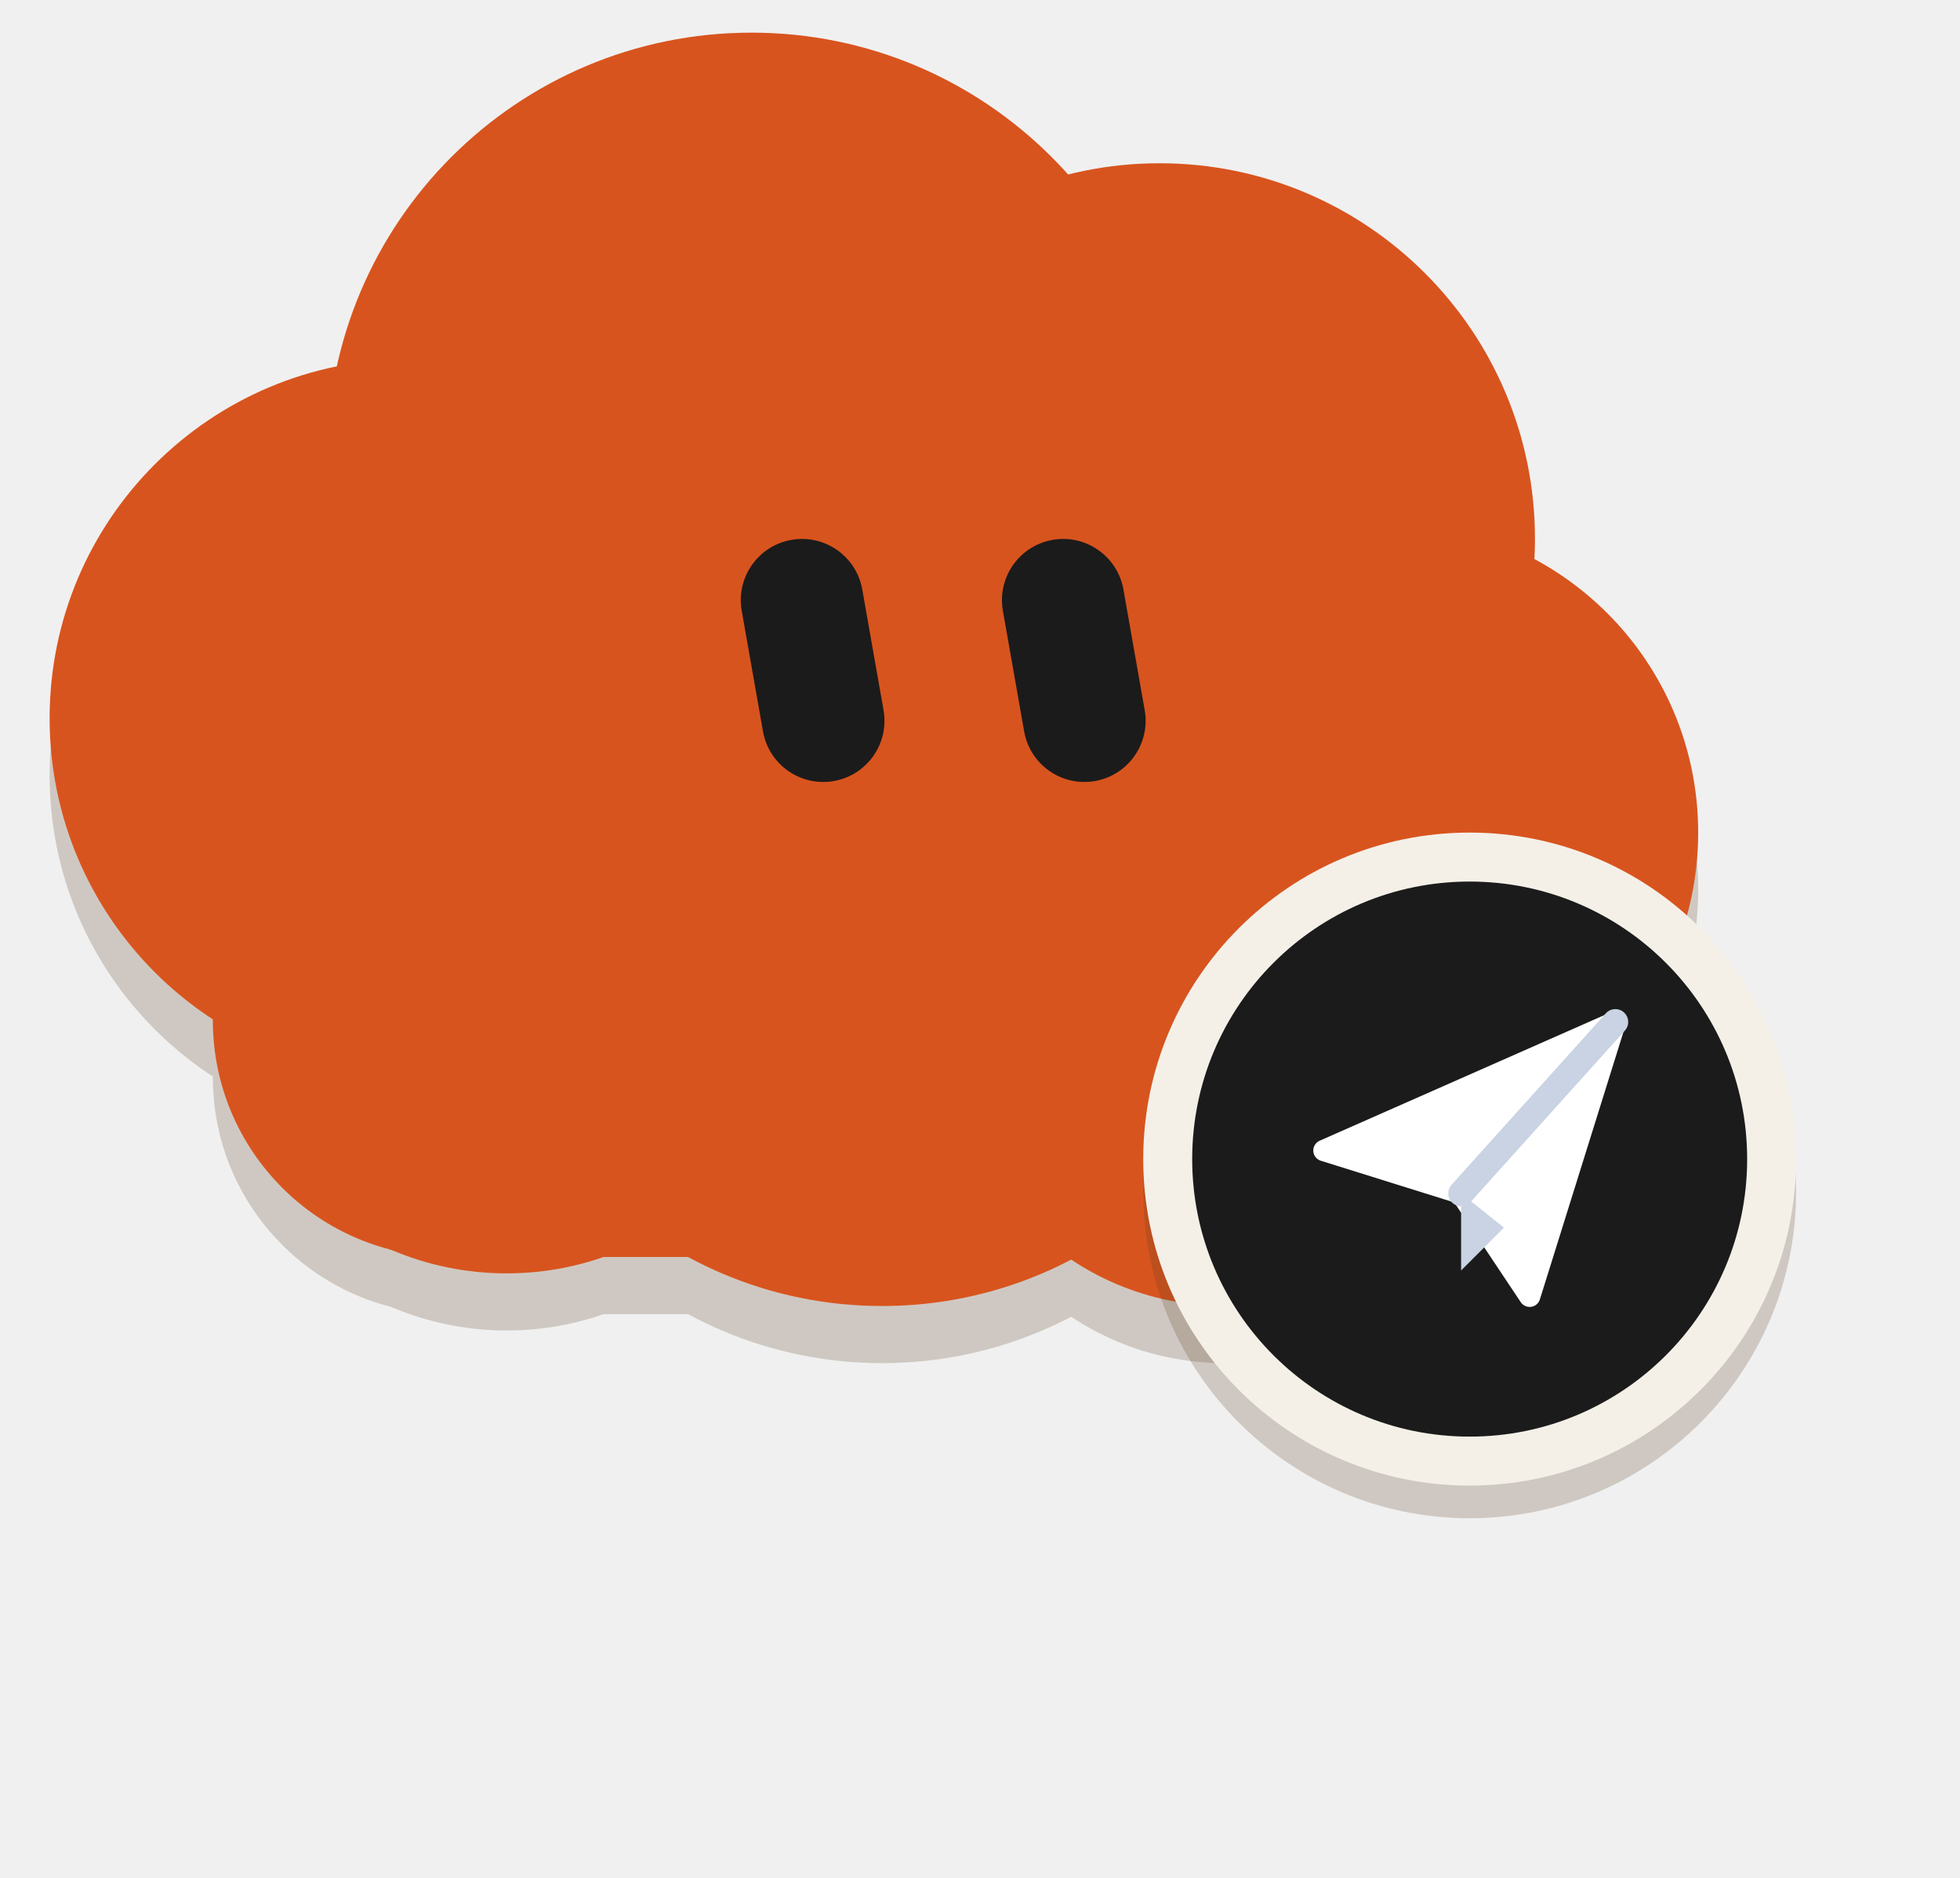
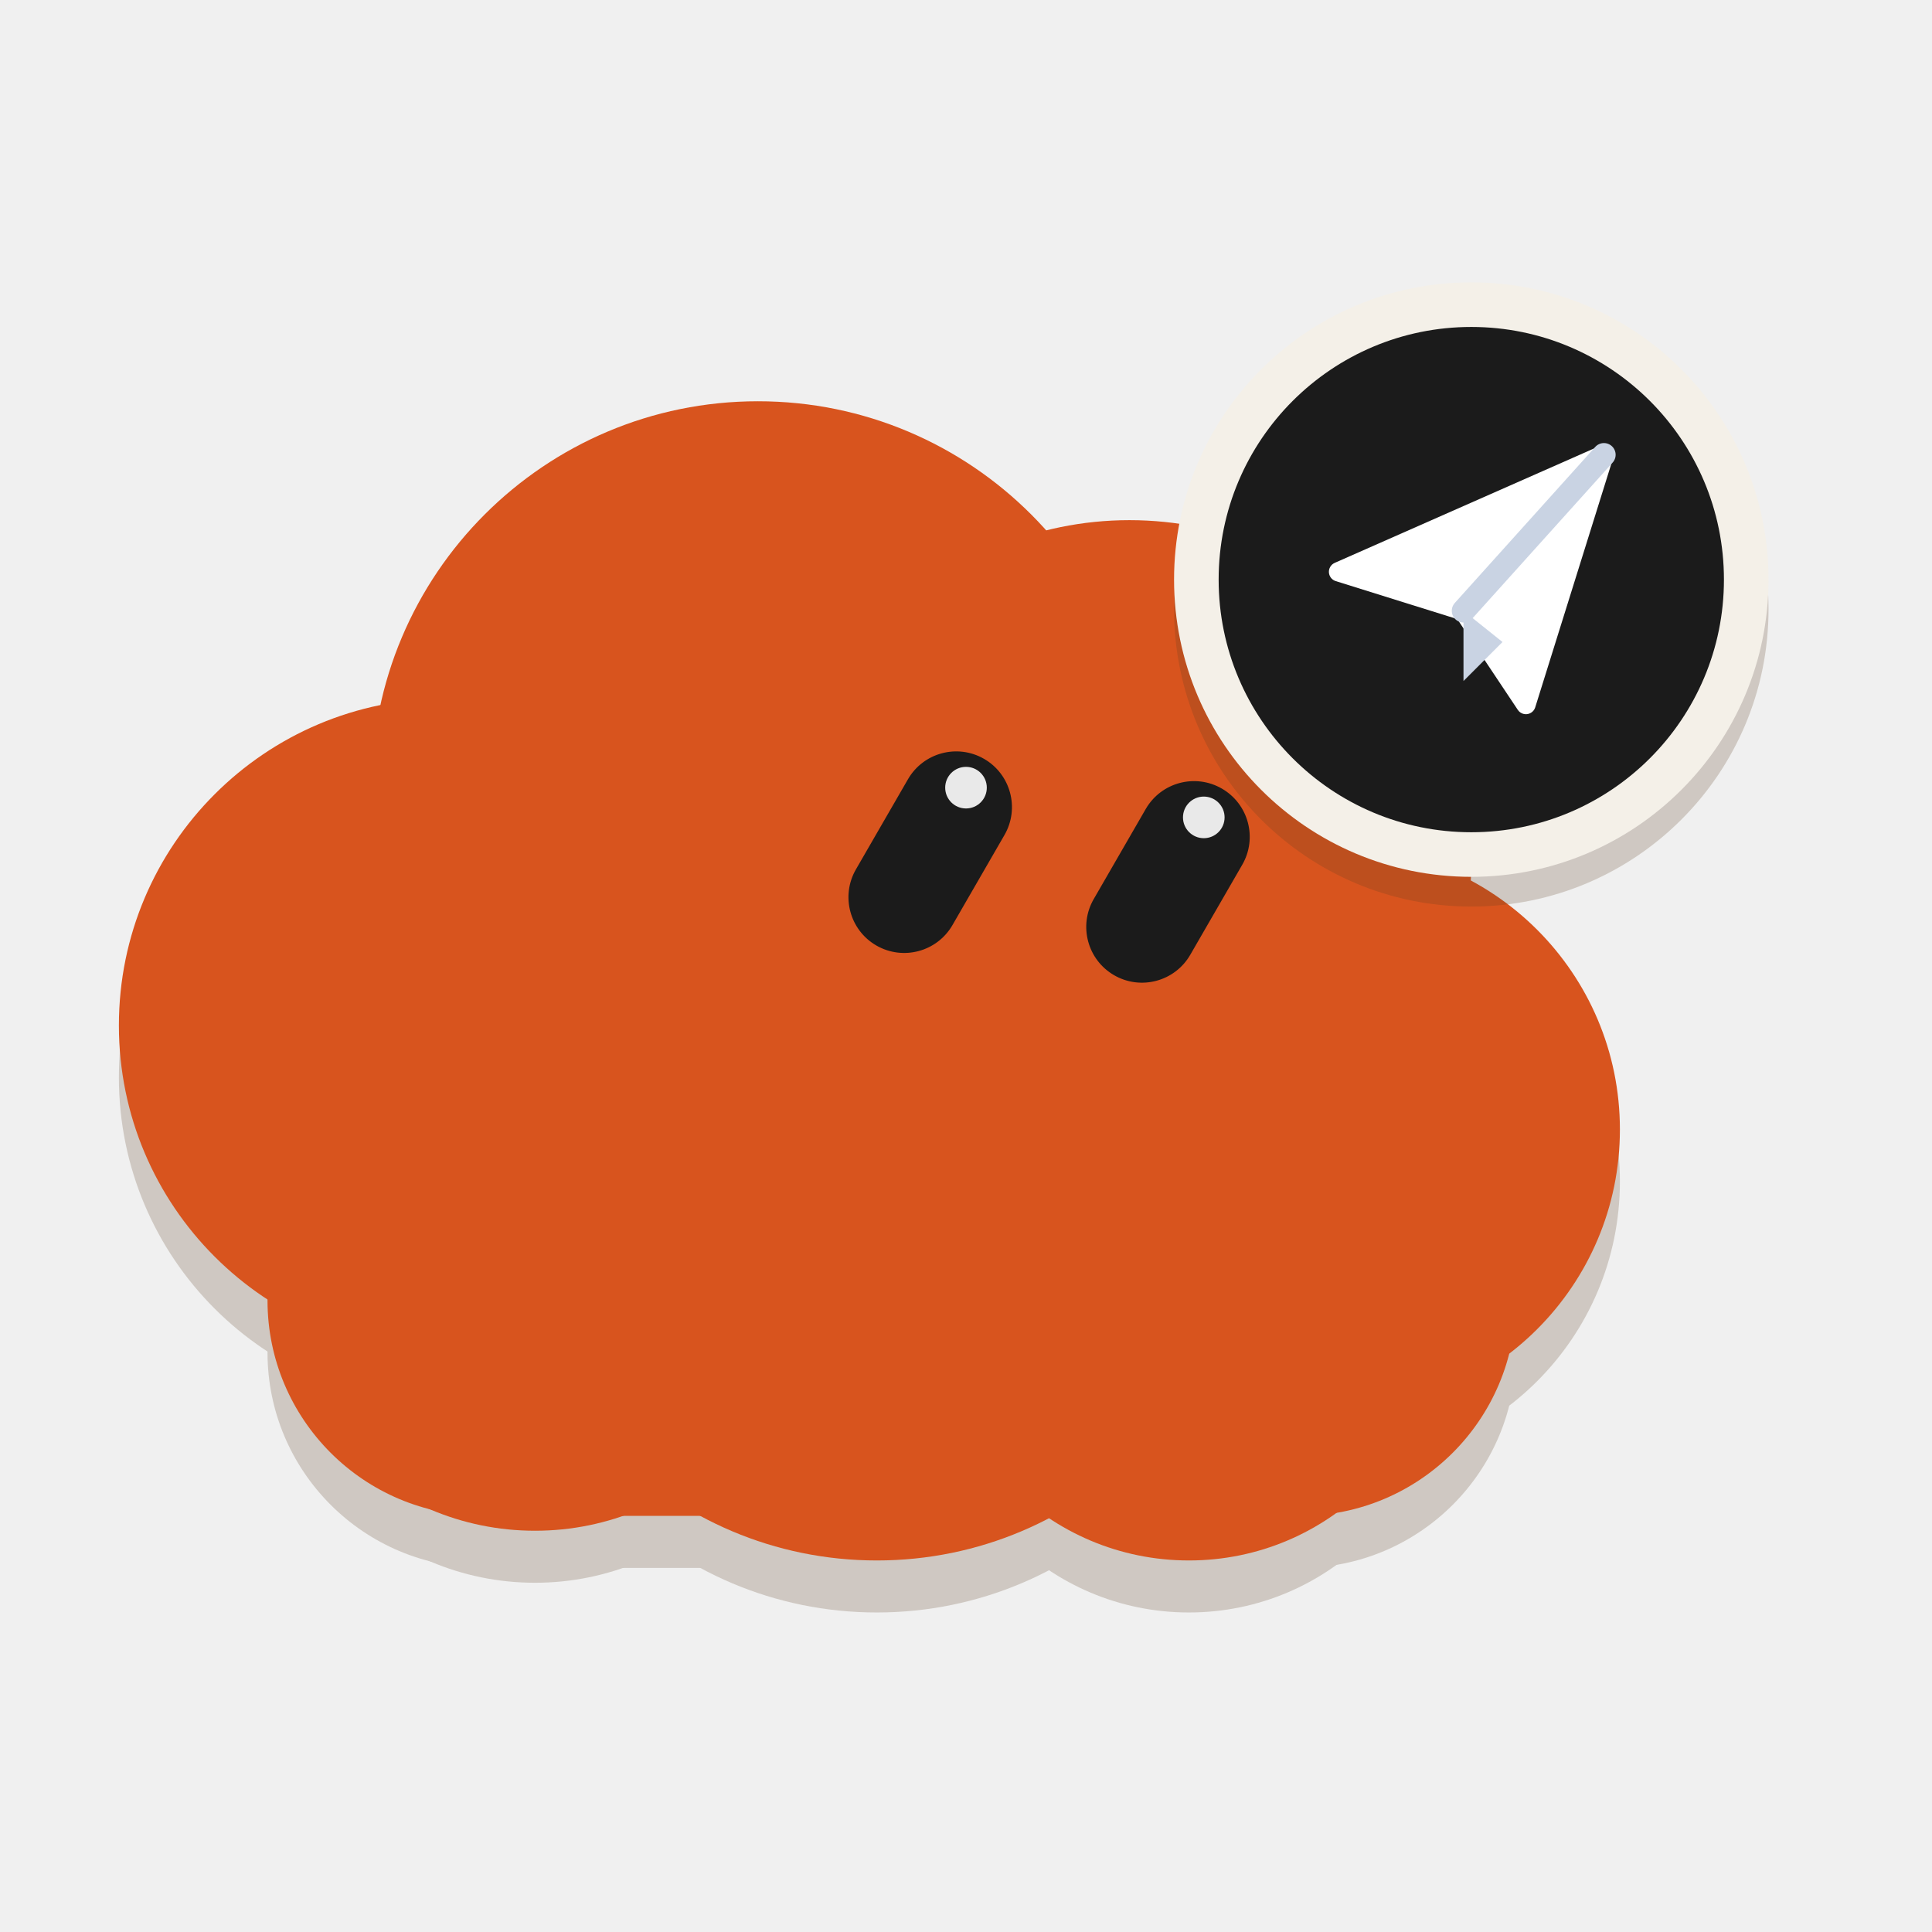
- <svg xmlns="http://www.w3.org/2000/svg" viewBox="20 30 240 230" width="260" height="249">
+ <svg xmlns="http://www.w3.org/2000/svg" viewBox="10 -20 260 260" width="260" height="260">
  <g fill="#5A3C1E" opacity=".22">
    <circle cx="70" cy="125" r="44" />
    <circle cx="112" cy="93" r="52" />
    <circle cx="162" cy="103" r="46" />
    <circle cx="190" cy="139" r="38" />
    <circle cx="128" cy="147" r="50" />
    <circle cx="82" cy="157" r="36" />
    <circle cx="170" cy="163" r="34" />
    <rect x="46" y="133" width="168" height="58" rx="29" />
  </g>
  <g fill="#D8541E">
    <circle cx="70" cy="118" r="44" />
    <circle cx="112" cy="86" r="52" />
    <circle cx="162" cy="96" r="46" />
    <circle cx="190" cy="132" r="38" />
    <circle cx="128" cy="140" r="50" />
    <circle cx="82" cy="150" r="36" />
    <circle cx="170" cy="156" r="34" />
    <rect x="46" y="126" width="168" height="58" rx="29" />
  </g>
-   <rect x="112" y="96" width="15" height="30" rx="7.5" fill="#1B1B1B" transform="rotate(-10 119 111)" />
-   <rect x="144" y="96" width="15" height="30" rx="7.5" fill="#1B1B1B" transform="rotate(-10 151 111)" />
-   <circle cx="200" cy="176" r="40" fill="#5A3C1E" opacity=".22" />
-   <circle cx="200" cy="172" r="40" fill="#F4F0E8" />
-   <circle cx="200" cy="172" r="34" fill="#1B1B1B" />
-   <g transform="translate(179 151) scale(1.05)">
+   <rect x="128" y="80" width="15" height="29" rx="7.5" fill="#1B1B1B" transform="rotate(30 135 94)" />
+   <rect x="160" y="84" width="15" height="29" rx="7.5" fill="#1B1B1B" transform="rotate(30 167 98)" />
+   <circle cx="140" cy="86" r="2.8" fill="#fff" opacity=".9" />
+   <circle cx="172" cy="90" r="2.8" fill="#fff" opacity=".9" />
+   <circle cx="208" cy="62" r="40" fill="#5A3C1E" opacity=".22" />
+   <circle cx="208" cy="58" r="40" fill="#F4F0E8" />
+   <circle cx="208" cy="58" r="34" fill="#1B1B1B" />
+   <g transform="translate(187 37) scale(1.05)">
    <path d="M3 19 L37 4 L27 36 L19 24 Z" fill="#fff" stroke="#fff" stroke-width="2.5" stroke-linejoin="round" />
    <path d="M19 24 L37 4" stroke="#C9D3E3" stroke-width="3" stroke-linecap="round" />
    <path d="M19 24 L19 33 L24 28" fill="#C9D3E3" />
  </g>
</svg>
